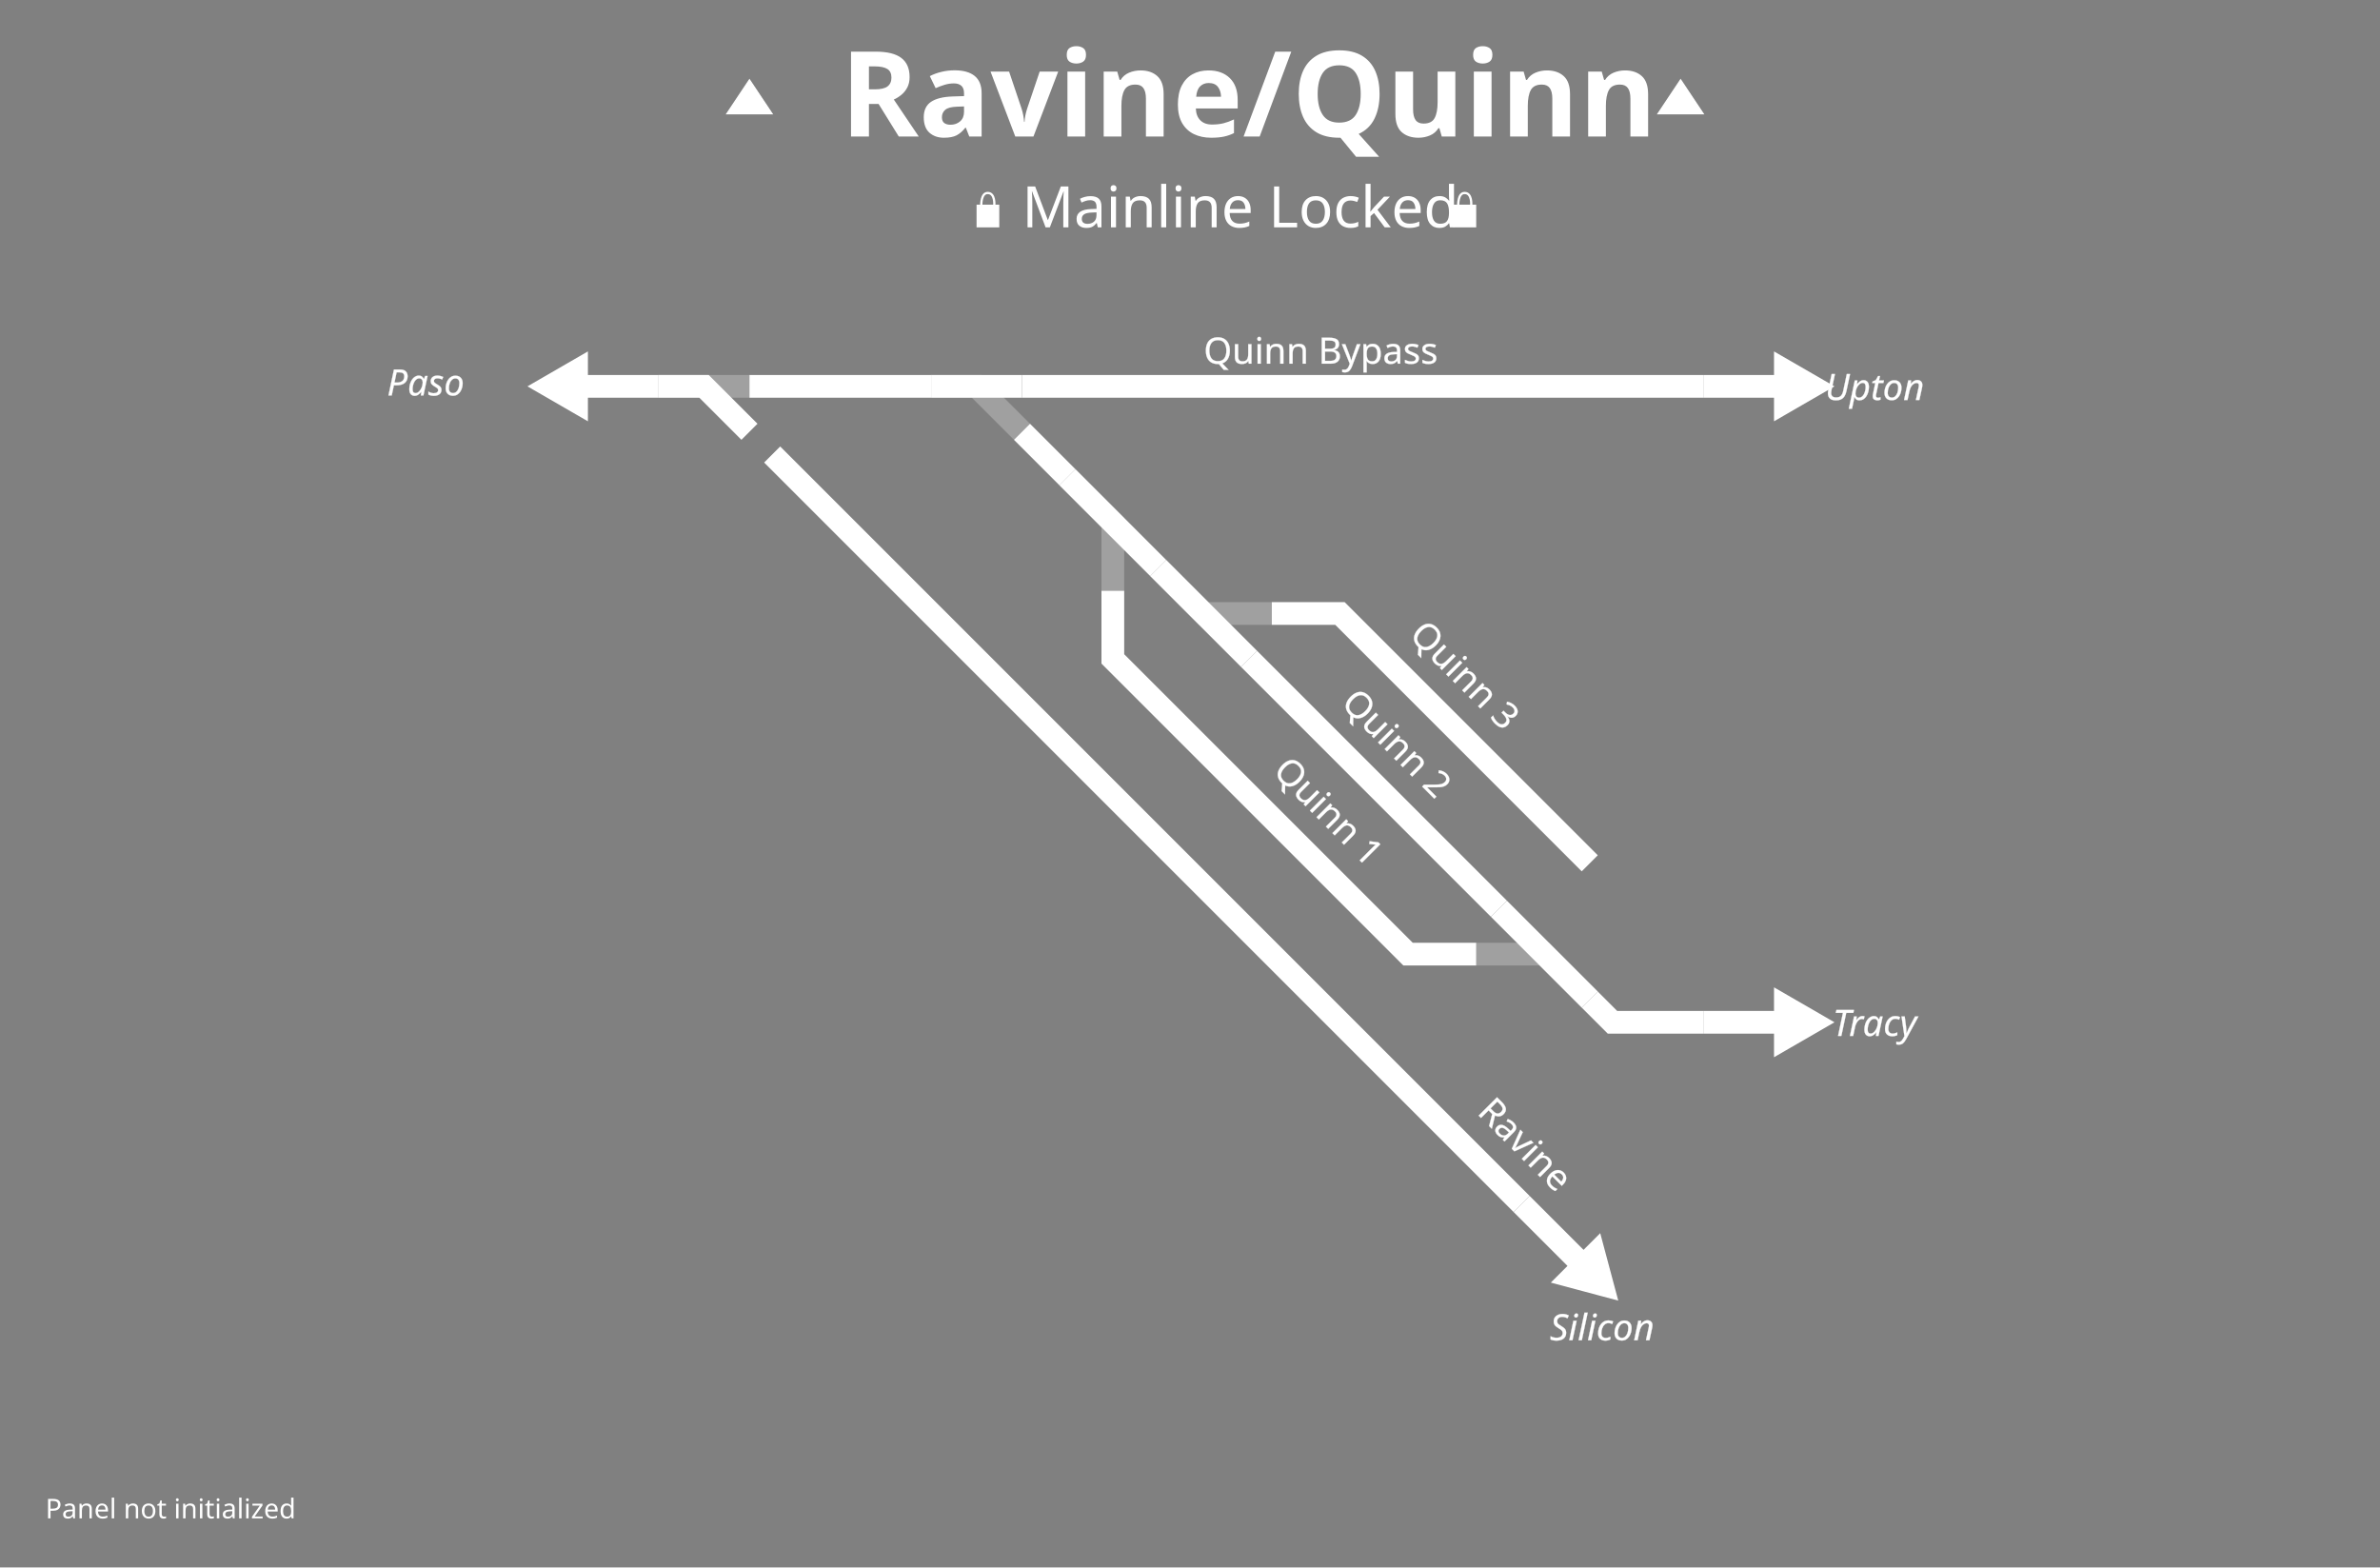
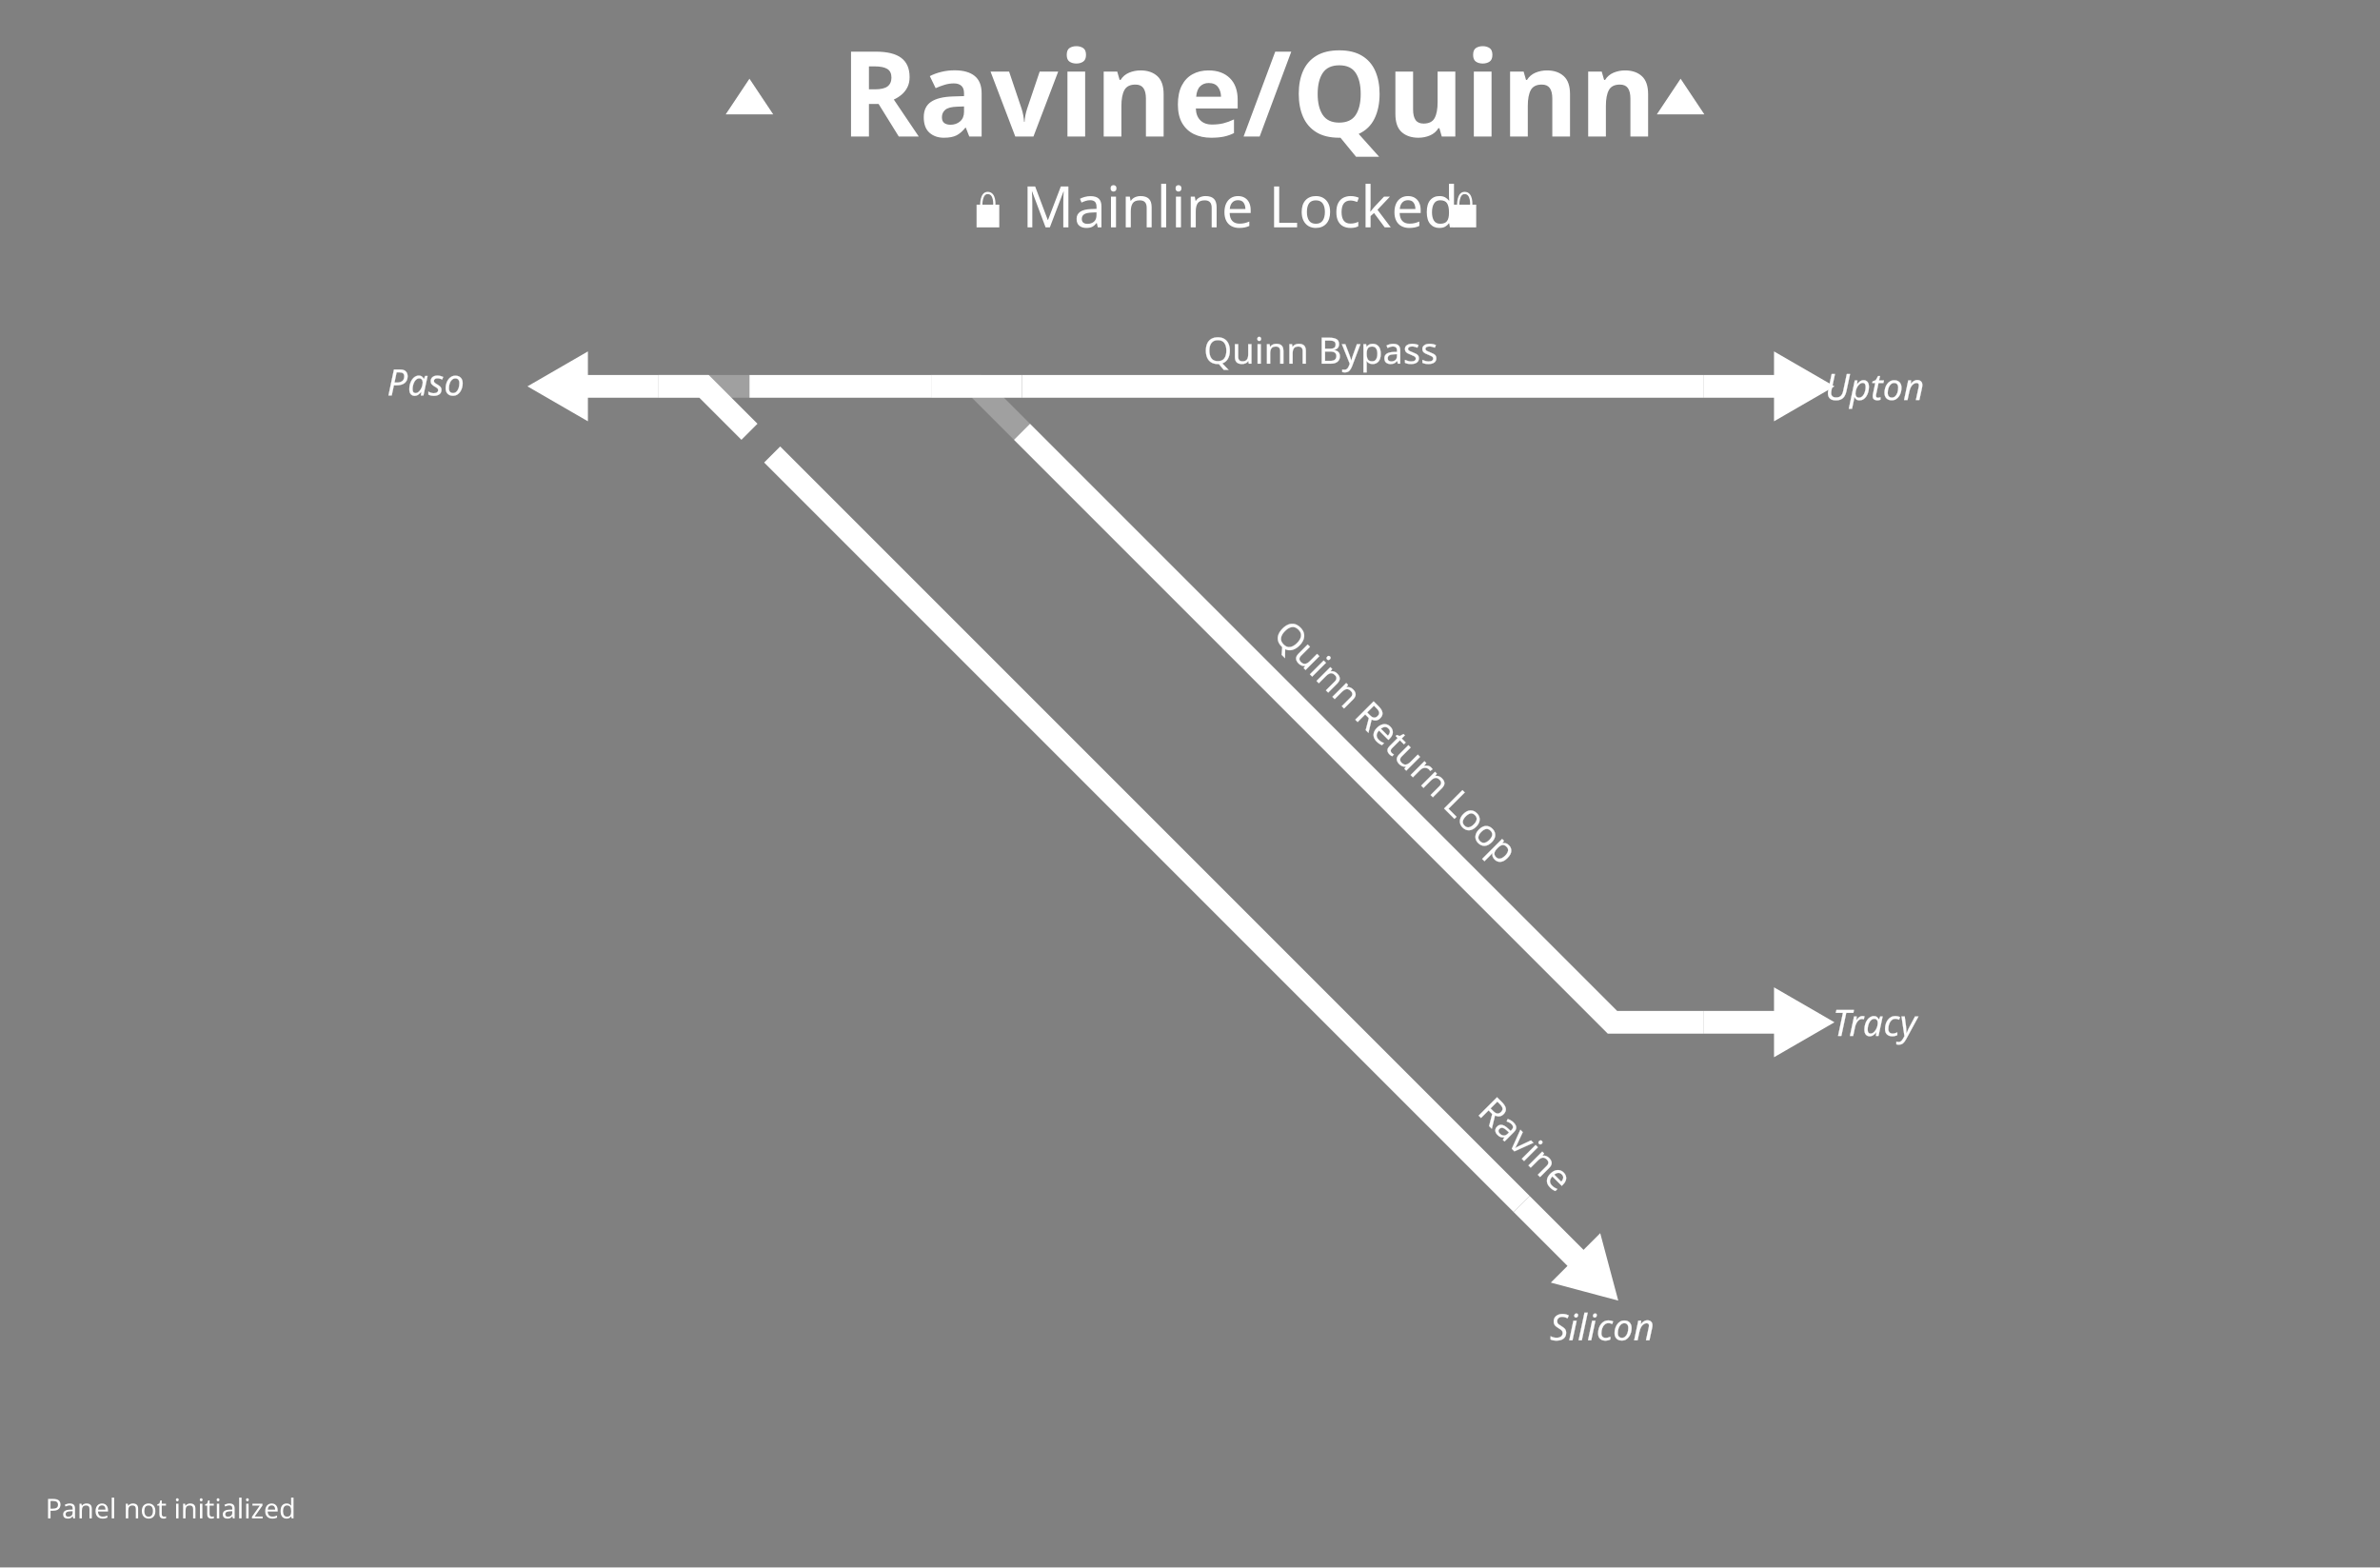
<svg xmlns="http://www.w3.org/2000/svg" xmlns:xlink="http://www.w3.org/1999/xlink" width="1047.958" height="690.115" id="svg2" version="1.1">
  <defs id="defs4">
    <linearGradient id="linearGradient5066">
      <stop style="stop-color:#000000;stop-opacity:0.188;" offset="0" id="stop5068" />
      <stop style="stop-color:#000000;stop-opacity:0;" offset="1" id="stop5070" />
    </linearGradient>
    <linearGradient id="linearGradient4692">
      <stop id="stop4694" offset="0" style="stop-color:#ffffff;stop-opacity:0.753;" />
      <stop id="stop4696" offset="1" style="stop-color:#ffffff;stop-opacity:0;" />
    </linearGradient>
    <linearGradient id="linearGradient4186">
      <stop style="stop-color:#808080;stop-opacity:1;" offset="0" id="stop4188" />
      <stop style="stop-color:#000000;stop-opacity:0;" offset="1" id="stop4190" />
    </linearGradient>
    <linearGradient id="linearGradient4137" paint="solid">
      <stop style="stop-color:#00ff00;stop-opacity:1;" offset="0" id="stop4139" />
    </linearGradient>
    <linearGradient xlink:href="#linearGradient4186" id="linearGradient4976" gradientUnits="userSpaceOnUse" x1="39.5" y1="75.114" x2="70.5" y2="75.114" />
    <linearGradient xlink:href="#linearGradient4186" id="linearGradient4978" gradientUnits="userSpaceOnUse" x1="39.5" y1="75.114" x2="70.5" y2="75.114" />
    <radialGradient xlink:href="#linearGradient4692" id="radialGradient5060" gradientUnits="userSpaceOnUse" cx="55" cy="75.114" fx="55" fy="75.114" r="15" />
    <radialGradient xlink:href="#linearGradient5066" id="radialGradient5064" gradientUnits="userSpaceOnUse" cx="55" cy="75.114" fx="55" fy="75.114" r="15" />
    <radialGradient xlink:href="#linearGradient4692" id="radialGradient4247" gradientUnits="userSpaceOnUse" cx="55" cy="75.114" fx="55" fy="75.114" r="15" />
    <radialGradient xlink:href="#linearGradient5066" id="radialGradient4249" gradientUnits="userSpaceOnUse" cx="55" cy="75.114" fx="55" fy="75.114" r="15" />
    <radialGradient xlink:href="#linearGradient5066" id="radialGradient4251" gradientUnits="userSpaceOnUse" cx="55" cy="75.114" fx="55" fy="75.114" r="15" />
    <linearGradient xlink:href="#linearGradient4186" id="linearGradient4253" gradientUnits="userSpaceOnUse" x1="39.5" y1="75.114" x2="70.5" y2="75.114" />
    <linearGradient xlink:href="#linearGradient4186" id="linearGradient4255" gradientUnits="userSpaceOnUse" x1="39.5" y1="75.114" x2="70.5" y2="75.114" />
    <marker orient="auto" refY="0" refX="0.6" id="TriangleAuthNBMarker" style="overflow:visible">
      <path id="TriangleAuthNBMarkerPath" d="m 5.77,0 -8.65,5 0,-10 8.65,5 z" style="fill:#00ff00;fill-rule:evenodd;stroke:#00ff00;stroke-width:1pt;marker-start:none" transform="scale(0.2,0.2)" />
    </marker>
    <marker orient="auto" refY="0" refX="-0.6" id="TriangleAuthSBMarker" style="overflow:visible">
      <path id="TriangleAuthSBMarkerPath" d="m 5.77,0 -8.65,5 0,-10 8.65,5 z" style="fill:#00ff00;fill-rule:evenodd;stroke:#00ff00;stroke-width:1pt;marker-start:none" transform="scale(-0.2,-0.2)" />
    </marker>
    <marker orient="auto" refY="0" refX="0.6" id="TriangleOccupiedNBMarker" style="overflow:visible">
      <path id="TriangleOccupiedNBMarkerPath" d="m 5.77,0 -8.65,5 0,-10 8.65,5 z" style="fill:#ff0000;fill-rule:evenodd;stroke:#ff0000;stroke-width:1pt;marker-start:none" transform="scale(0.2,0.2)" />
    </marker>
    <marker orient="auto" refY="0" refX="-0.6" id="TriangleOccupiedSBMarker" style="overflow:visible">
      <path id="TriangleOccupiedSBMarkerPath" d="m 5.77,0 -8.65,5 0,-10 8.65,5 z" style="fill:#ff0000;fill-rule:evenodd;stroke:#ff0000;stroke-width:1pt;marker-start:none" transform="scale(-0.2,-0.2)" />
    </marker>
    <marker orient="auto" refY="0" refX="0" id="TriangleOutM" style="overflow:visible">
      <path id="path4051" d="m 5.77,0 -8.65,5 0,-10 8.65,5 z" style="fill:#ffffff;fill-rule:evenodd;stroke:#ffffff;stroke-width:1pt;marker-start:none" transform="scale(0.25,0.25)" />
    </marker>
    <marker orient="auto" refY="0" refX="0" id="TriangleInM" style="overflow:visible">
      <path id="path4042" d="m 5.77,0 -8.65,5 0,-10 8.65,5 z" style="fill:#ffffff;fill-rule:evenodd;stroke:#ffffff;stroke-width:1pt;marker-start:none" transform="scale(-0.25,-0.25)" />
    </marker>
    <marker orient="auto" refY="0" refX="0" id="StopM" style="overflow:visible">
      <path id="path4078" d="M 0,5.65 0,-5.65" style="fill:none;stroke:#ffffff;stroke-width:2pt" transform="scale(0.4,0.4)" />
    </marker>
  </defs>
  <g id="backgroundLayer" transform="translate(0,-312.2474)">
    <rect style="fill:#808080;fill-opacity:1;fill-rule:evenodd;stroke:none" id="panelBackground" width="1047.958" height="690.115" x="0" y="312.247" />
  </g>
  <g id="textLayer" transform="translate(0,-3.979759)" style="display:inline">
    <text xml:space="preserve" style="font-size:52.338px;font-style:normal;font-variant:normal;font-weight:bold;font-stretch:normal;text-align:start;line-height:125%;letter-spacing:0px;word-spacing:0px;writing-mode:lr-tb;text-anchor:start;fill:#ffffff;fill-opacity:1;stroke:none;font-family:Trebuchet MS;-inkscape-font-specification:Trebuchet MS Bold" x="370" y="64.095" id="panelTitle">
      <tspan id="tspan3823" x="370" y="64.095">Ravine/Quinn</tspan>
    </text>
    <text id="panelStatus" y="672.511" x="20" style="font-size:12px;font-style:normal;font-variant:normal;font-weight:normal;font-stretch:normal;text-align:start;line-height:125%;letter-spacing:0px;word-spacing:0px;writing-mode:lr-tb;text-anchor:start;fill:#ffffff;fill-opacity:1;stroke:none;font-family:Trebuchet MS;-inkscape-font-specification:Trebuchet MS" xml:space="preserve">
      <tspan y="672.511" x="20" id="tspanPanelStatus">Panel not initialized</tspan>
    </text>
    <path style="fill:#ffffff;fill-opacity:1;stroke:#ffffff;stroke-width:0.5px;stroke-linecap:butt;stroke-linejoin:miter;stroke-opacity:1" d="m 330,39.095 -10,15 20,0 z" id="leftLevelTriangle" />
    <use x="0" y="0" xlink:href="#leftLevelTriangle" id="rightLevelTriangle" transform="translate(410,9.6250034e-8)" width="1047.958" height="690.115" />
    <g id="mainlineLockedGroup" transform="translate(50,5.019e-4)">
      <text xml:space="preserve" style="font-size:25.23px;font-style:normal;font-variant:normal;font-weight:normal;font-stretch:normal;text-align:start;line-height:125%;letter-spacing:0px;word-spacing:0px;writing-mode:lr-tb;text-anchor:start;fill:#ffffff;fill-opacity:1;stroke:none;font-family:Trebuchet MS;-inkscape-font-specification:Trebuchet MS" x="400" y="104.094" id="mainlineLockedText">
        <tspan y="104.094" x="400" id="tspan3321">Mainline Locked</tspan>
      </text>
      <g id="leftLock">
        <rect id="lockBody" width="10" height="10" x="380" y="94.094" style="fill:#ffffff;fill-opacity:1;stroke:none" />
        <path style="fill:none;stroke:#ffffff;stroke-width:1px;stroke-linecap:butt;stroke-linejoin:miter;stroke-opacity:1" d="m 382.068,94.274 c 0,0 -0.12,-5.383 2.818,-5.323 3.358,-0.06 2.924,5.323 2.924,5.323" id="path4159" />
      </g>
      <use height="690.115" width="1047.958" transform="translate(210,1.3237304e-6)" id="rightLock" xlink:href="#leftLock" y="0" x="0" />
    </g>
  </g>
  <g id="industrialTrackLayer" transform="translate(0,-3.979759)" style="display:inline">
    <g id="g3175" transform="matrix(-1,0,0,-1,970,708.189)">
      <path style="opacity:0.25;fill:none;stroke:#ffffff;stroke-width:10;stroke-linecap:butt;stroke-linejoin:miter;stroke-miterlimit:4;stroke-opacity:1;stroke-dasharray:none" d="m 520,514.095 20,20 20,0" id="TO599.R" />
      <path id="TO599.N" d="m 520,534.095 40,0" style="fill:none;stroke:#ffffff;stroke-width:10;stroke-linecap:butt;stroke-linejoin:miter;stroke-miterlimit:4;stroke-opacity:1;stroke-dasharray:none" />
    </g>
-     <g id="g5668" transform="matrix(0,-1,1,0,-64.0945,774.0945)">
-       <path style="opacity:0.25;fill:none;stroke:#ffffff;stroke-width:10;stroke-linecap:butt;stroke-linejoin:miter;stroke-miterlimit:4;stroke-opacity:1;stroke-dasharray:none" d="m 510,554.095 30,0 20,-20" id="TO598.R" />
-       <path id="TO598.N" d="m 520,574.095 40,-40" style="fill:none;stroke:#ffffff;stroke-width:10;stroke-linecap:butt;stroke-linejoin:miter;stroke-miterlimit:4;stroke-opacity:1;stroke-dasharray:none" />
-     </g>
-     <g transform="matrix(-1,0,0,1,1070,-280)" id="g3200">
-       <path id="TO597.R" d="m 510,554.095 30,0 20,-20" style="opacity:0.25;fill:none;stroke:#ffffff;stroke-width:10;stroke-linecap:butt;stroke-linejoin:miter;stroke-miterlimit:4;stroke-opacity:1;stroke-dasharray:none" />
-       <path style="fill:none;stroke:#ffffff;stroke-width:10;stroke-linecap:butt;stroke-linejoin:miter;stroke-miterlimit:4;stroke-opacity:1;stroke-dasharray:none" d="m 520,574.095 40,-40" id="TO597.N" />
-     </g>
-     <g transform="matrix(1,0,0,-1,140,978.189)" id="g3085">
-       <path id="TO596.R" d="m 510,554.095 30,0 20,-20" style="opacity:0.25;fill:none;stroke:#ffffff;stroke-width:10;stroke-linecap:butt;stroke-linejoin:miter;stroke-miterlimit:4;stroke-opacity:1;stroke-dasharray:none" />
-       <path style="fill:none;stroke:#ffffff;stroke-width:10;stroke-linecap:butt;stroke-linejoin:miter;stroke-miterlimit:4;stroke-opacity:1;stroke-dasharray:none" d="m 520,574.095 40,-40" id="TO596.N" />
-     </g>
-     <path id="path3258" d="m 490,264.094 0,30 130,130 30,0" style="fill:none;stroke:#ffffff;stroke-width:10;stroke-linecap:butt;stroke-linejoin:miter;stroke-miterlimit:4;stroke-opacity:1;stroke-dasharray:none" />
-     <path style="fill:none;stroke:#ffffff;stroke-width:10;stroke-linecap:butt;stroke-linejoin:miter;stroke-miterlimit:4;stroke-opacity:1;stroke-dasharray:none" d="m 700,444.094 10,10 40,0" id="path3260" />
-     <path style="fill:none;stroke:#ffffff;stroke-width:10;stroke-linecap:butt;stroke-linejoin:miter;stroke-miterlimit:4;stroke-opacity:1;stroke-dasharray:none" d="m 560,274.094 30,0 110,110" id="path4796" />
+     <path style="fill:none;stroke:#ffffff;stroke-width:10;stroke-linecap:butt;stroke-linejoin:miter;stroke-miterlimit:4;stroke-opacity:1;stroke-dasharray:none" d="m 450,194.095 260,260 40,0" id="path3260" />
    <path style="fill:none;stroke:#ffffff;stroke-width:10;stroke-linecap:butt;stroke-linejoin:miter;stroke-miterlimit:4;stroke-opacity:1;stroke-dasharray:none;marker-start:url(#TriangleInM);display:inline" d="m 790,454.094 -40,0" id="path4808" />
    <path id="path4800" d="m 790,174.095 -40,0" style="fill:none;stroke:#ffffff;stroke-width:10;stroke-linecap:butt;stroke-linejoin:miter;stroke-miterlimit:4;stroke-opacity:1;stroke-dasharray:none;marker-start:url(#TriangleInM);display:inline" />
-     <path id="path4816" d="m 470,214.095 -20,-20" style="fill:none;stroke:#ffffff;stroke-width:10;stroke-linecap:butt;stroke-linejoin:miter;stroke-miterlimit:4;stroke-opacity:1;stroke-dasharray:none;display:inline" />
    <path style="fill:none;stroke:#ffffff;stroke-width:10;stroke-linecap:butt;stroke-linejoin:miter;stroke-miterlimit:4;stroke-opacity:1;stroke-dasharray:none;display:inline" d="m 750,174.095 -300,0" id="path3266" />
    <path id="path4818" d="m 410,174.095 -80,0" style="fill:none;stroke:#ffffff;stroke-width:10;stroke-linecap:butt;stroke-linejoin:miter;stroke-miterlimit:4;stroke-opacity:1;stroke-dasharray:none;display:inline" />
-     <path style="fill:none;stroke:#ffffff;stroke-width:10;stroke-linecap:butt;stroke-linejoin:miter;stroke-miterlimit:4;stroke-opacity:1;stroke-dasharray:none;display:inline" d="m 660,404.094 -110,-110" id="path3091" />
  </g>
  <g id="mainlineTrackLayer" transform="translate(0,-3.979759)" style="display:inline">
    <path id="path5607" d="m 250,174.095 40,0" style="fill:none;stroke:#ffffff;stroke-width:10;stroke-linecap:butt;stroke-linejoin:miter;stroke-miterlimit:4;stroke-opacity:1;stroke-dasharray:none;marker-start:url(#TriangleInM);display:inline" />
    <path style="fill:none;stroke:#ffffff;stroke-width:10;stroke-linecap:butt;stroke-linejoin:miter;stroke-miterlimit:4;stroke-opacity:1;stroke-dasharray:none;marker-start:url(#TriangleInM);display:inline" d="m 700,564.095 -30,-30" id="path3240" />
    <path id="path4798" d="m 670,534.095 -330,-330" style="fill:none;stroke:#ffffff;stroke-width:10;stroke-linecap:butt;stroke-linejoin:miter;stroke-miterlimit:4;stroke-opacity:1;stroke-dasharray:none;display:inline" />
    <g style="display:inline" id="g5554" transform="matrix(-1,0,0,-1,850,708.189)">
      <path id="TO575.N" d="m 520,534.095 40,0" style="opacity:0.25;fill:none;stroke:#ffffff;stroke-width:10;stroke-linecap:butt;stroke-linejoin:miter;stroke-miterlimit:4;stroke-opacity:1;stroke-dasharray:none" />
      <path style="fill:none;stroke:#ffffff;stroke-width:10;stroke-linecap:butt;stroke-linejoin:miter;stroke-miterlimit:4;stroke-opacity:1;stroke-dasharray:none" d="m 520,514.095 20,20 20,0" id="TO575.R" />
    </g>
  </g>
  <g id="mainlinePanelLinkLayer" transform="translate(0,-5.8839113e-5)" style="display:inline">
-     <a xlink:href="Paso.svg" transform="translate(-46,54.00006)" id="a5609" style="display:inline">
+     <a xlink:href="Paso.svg" style="display:inline" id="a5609" transform="translate(-46,54.00006)">
      <text id="text5611" y="120.115" x="248" style="font-size:16px;font-style:italic;font-variant:normal;font-weight:normal;font-stretch:normal;text-align:center;line-height:125%;letter-spacing:0px;word-spacing:0px;writing-mode:lr-tb;text-anchor:middle;fill:#ffffff;fill-opacity:1;stroke:#ffffff;stroke-width:0.1;stroke-miterlimit:4;stroke-opacity:1;stroke-dasharray:none;font-family:Trebuchet MS;-inkscape-font-specification:Trebuchet MS Italic" xml:space="preserve">
        <tspan y="120.115" x="248" id="tspan5615">Paso</tspan>
      </text>
    </a>
-     <a xlink:href="Silicon.svg" style="display:inline" id="a3248" transform="translate(482,470)">
+     <a xlink:href="Silicon.svg" transform="translate(482,470)" id="a3248" style="display:inline">
      <text xml:space="preserve" style="font-size:16px;font-style:italic;font-variant:normal;font-weight:normal;font-stretch:normal;text-align:center;line-height:125%;letter-spacing:0px;word-spacing:0px;writing-mode:lr-tb;text-anchor:middle;fill:#ffffff;fill-opacity:1;stroke:#ffffff;stroke-width:0.1;stroke-miterlimit:4;stroke-opacity:1;stroke-dasharray:none;font-family:Trebuchet MS;-inkscape-font-specification:Trebuchet MS Italic" x="238" y="120.115" id="text3250">
        <tspan id="tspan3252" x="238" y="120.115">Silicon</tspan>
      </text>
    </a>
  </g>
  <g id="industrialPanelLinkLayer" transform="translate(0,-5.0883911e-4)" style="display:inline">
-     <a xlink:href="Upton.svg" transform="translate(602,56.0005)" id="a4802" style="display:inline">
+     <a xlink:href="Upton.svg" style="display:inline" id="a4802" transform="translate(602,56.0005)">
      <text id="text4804" y="120.115" x="238" style="font-size:16px;font-style:italic;font-variant:normal;font-weight:normal;font-stretch:normal;text-align:center;line-height:125%;letter-spacing:0px;word-spacing:0px;writing-mode:lr-tb;text-anchor:middle;fill:#ffffff;fill-opacity:1;stroke:#ffffff;stroke-width:0.1;stroke-miterlimit:4;stroke-opacity:1;stroke-dasharray:none;font-family:Trebuchet MS;-inkscape-font-specification:Trebuchet MS Italic" xml:space="preserve">
        <tspan y="120.115" x="238" id="tspan4806">Upton</tspan>
      </text>
    </a>
-     <a xlink:href="Tracy.svg" style="display:inline" id="a4810" transform="translate(602,336.0005)">
+     <a xlink:href="Tracy.svg" transform="translate(602,336.0005)" id="a4810" style="display:inline">
      <text xml:space="preserve" style="font-size:16px;font-style:italic;font-variant:normal;font-weight:normal;font-stretch:normal;text-align:center;line-height:125%;letter-spacing:0px;word-spacing:0px;writing-mode:lr-tb;text-anchor:middle;fill:#ffffff;fill-opacity:1;stroke:#ffffff;stroke-width:0.1;stroke-miterlimit:4;stroke-opacity:1;stroke-dasharray:none;font-family:Trebuchet MS;-inkscape-font-specification:Trebuchet MS Italic" x="238" y="120.115" id="text4812">
        <tspan id="tspan4814" x="238" y="120.115">Tracy</tspan>
      </text>
    </a>
  </g>
  <g id="trackNameLayer" transform="translate(0,-5.8839113e-5)" style="display:inline">
-     <text xml:space="preserve" style="font-size:16px;font-style:normal;font-variant:normal;font-weight:normal;font-stretch:normal;text-align:start;line-height:125%;letter-spacing:0px;word-spacing:0px;writing-mode:lr-tb;text-anchor:start;fill:#ffffff;fill-opacity:1;stroke:#ffffff;stroke-width:0.1;stroke-miterlimit:4;stroke-opacity:1;stroke-dasharray:none;font-family:Trebuchet MS;-inkscape-font-specification:Trebuchet MS" x="636.477" y="-240.335" id="text3909" transform="matrix(0.7071068,0.7071068,-0.7071068,0.7071068,0,0)">
-       <tspan id="tspan3911" x="636.477" y="-240.335" style="stroke-width:0.1">Quinn 3</tspan>
-     </text>
    <text xml:space="preserve" style="font-size:16px;font-style:normal;font-variant:normal;font-weight:normal;font-stretch:normal;text-align:start;line-height:125%;letter-spacing:0px;word-spacing:0px;writing-mode:lr-tb;text-anchor:start;fill:#ffffff;fill-opacity:1;stroke:#ffffff;stroke-width:0.1;stroke-miterlimit:4;stroke-opacity:1;stroke-dasharray:none;font-family:Trebuchet MS;-inkscape-font-specification:Trebuchet MS" x="530" y="160.115" id="text3917">
      <tspan x="530" y="160.115" id="tspan3921">Quinn Bypass</tspan>
-     </text>
-     <text transform="matrix(0.7071068,0.7071068,-0.7071068,0.7071068,0,0)" id="text4820" y="-155.482" x="636.477" style="font-size:16px;font-style:normal;font-variant:normal;font-weight:normal;font-stretch:normal;text-align:start;line-height:125%;letter-spacing:0px;word-spacing:0px;writing-mode:lr-tb;text-anchor:start;fill:#ffffff;fill-opacity:1;stroke:#ffffff;stroke-width:0.1;stroke-miterlimit:4;stroke-opacity:1;stroke-dasharray:none;font-family:Trebuchet MS;-inkscape-font-specification:Trebuchet MS" xml:space="preserve">
-       <tspan style="stroke-width:0.1" y="-155.482" x="636.477" id="tspan4822">Quinn 1</tspan>
    </text>
    <text xml:space="preserve" style="font-size:16px;font-style:normal;font-variant:normal;font-weight:normal;font-stretch:normal;text-align:start;line-height:125%;letter-spacing:0px;word-spacing:0px;writing-mode:lr-tb;text-anchor:start;fill:#ffffff;fill-opacity:1;stroke:#ffffff;stroke-width:0.1;stroke-miterlimit:4;stroke-opacity:1;stroke-dasharray:none;font-family:Trebuchet MS;-inkscape-font-specification:Trebuchet MS" x="806.183" y="-113.056" id="text4824" transform="matrix(0.7071068,0.7071068,-0.7071068,0.7071068,0,0)">
      <tspan id="tspan4826" x="806.183" y="-113.056" style="stroke-width:0.1">Ravine</tspan>
    </text>
-     <text transform="matrix(0.7071068,0.7071068,-0.7071068,0.7071068,0,0)" id="text3093" y="-197.909" x="636.477" style="font-size:16px;font-style:normal;font-variant:normal;font-weight:normal;font-stretch:normal;text-align:start;line-height:125%;letter-spacing:0px;word-spacing:0px;writing-mode:lr-tb;text-anchor:start;fill:#ffffff;fill-opacity:1;stroke:#ffffff;stroke-width:0.1;stroke-miterlimit:4;stroke-opacity:1;stroke-dasharray:none;font-family:Trebuchet MS;-inkscape-font-specification:Trebuchet MS" xml:space="preserve">
-       <tspan style="stroke-width:0.1" y="-197.909" x="636.477" id="tspan3095">Quinn 2</tspan>
+     <text transform="matrix(0.7071068,0.7071068,-0.7071068,0.7071068,0,0)" id="text3093" y="-197.909" x="594.051" style="font-size:16px;font-style:normal;font-variant:normal;font-weight:normal;font-stretch:normal;text-align:start;line-height:125%;letter-spacing:0px;word-spacing:0px;writing-mode:lr-tb;text-anchor:start;fill:#ffffff;fill-opacity:1;stroke:#ffffff;stroke-width:0.1;stroke-miterlimit:4;stroke-opacity:1;stroke-dasharray:none;font-family:Trebuchet MS;-inkscape-font-specification:Trebuchet MS" xml:space="preserve">
+       <tspan style="stroke-width:0.1" y="-197.909" x="594.051" id="tspan3095">Quinn Return Loop</tspan>
    </text>
  </g>
</svg>
